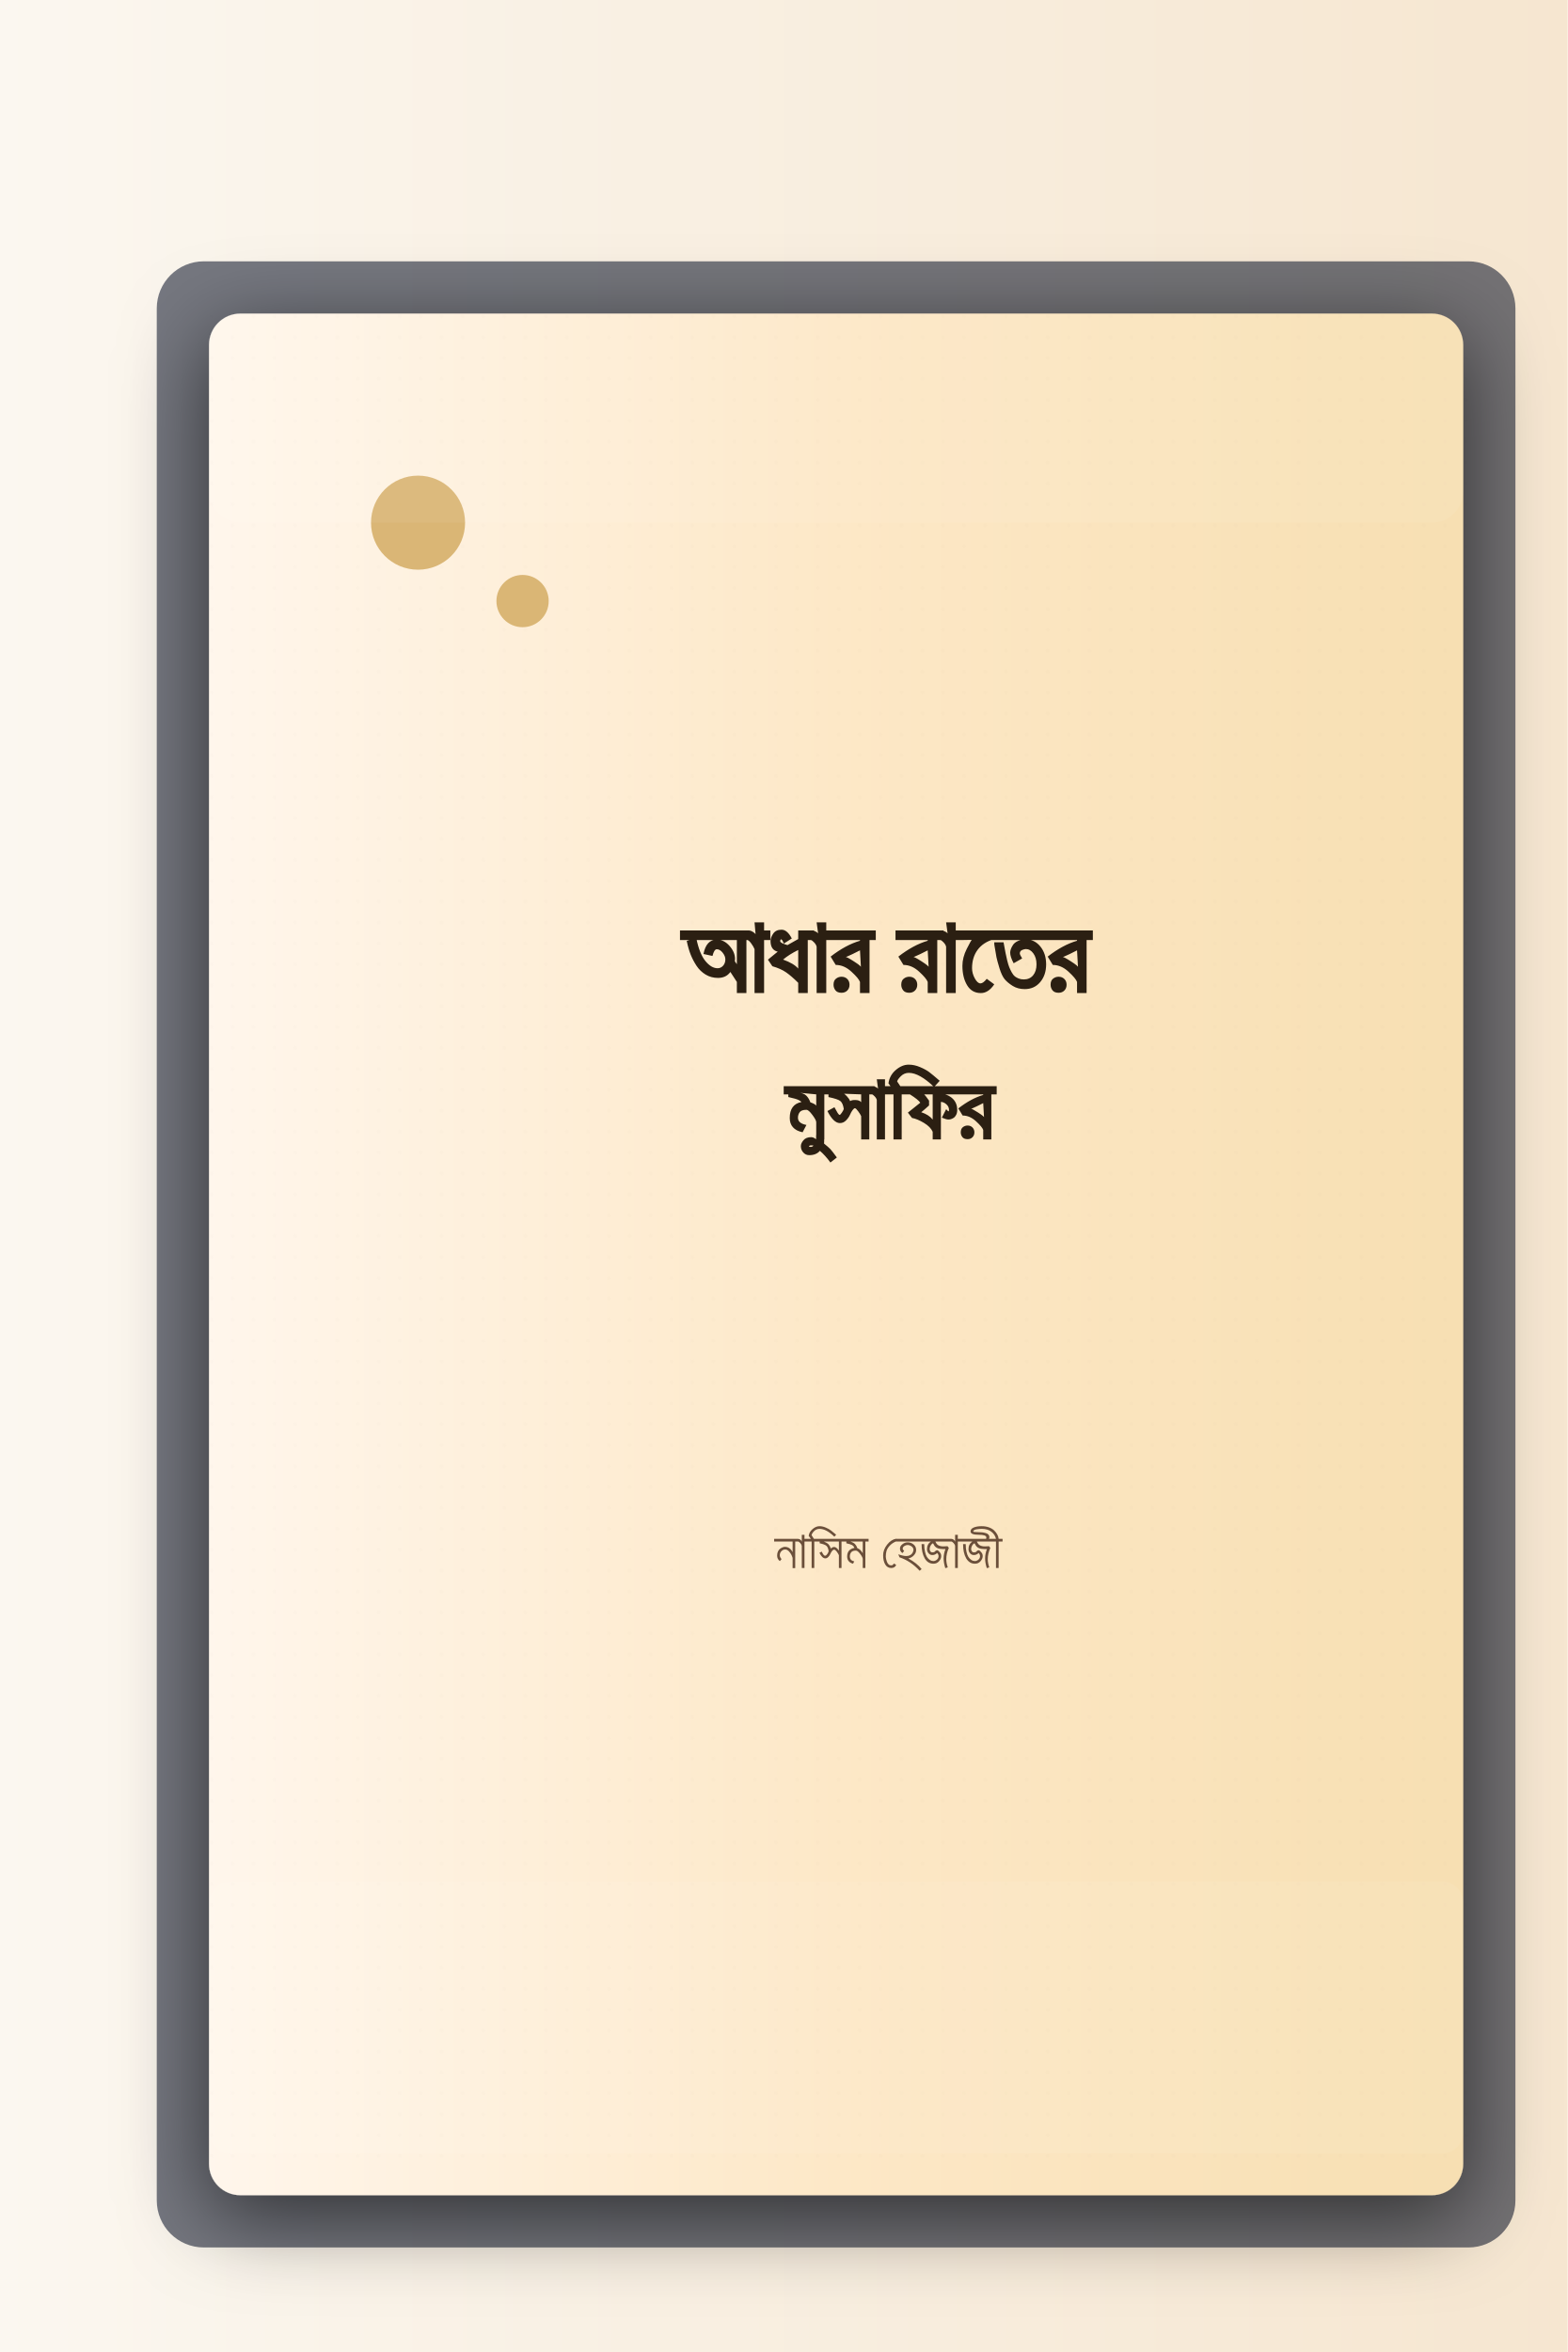
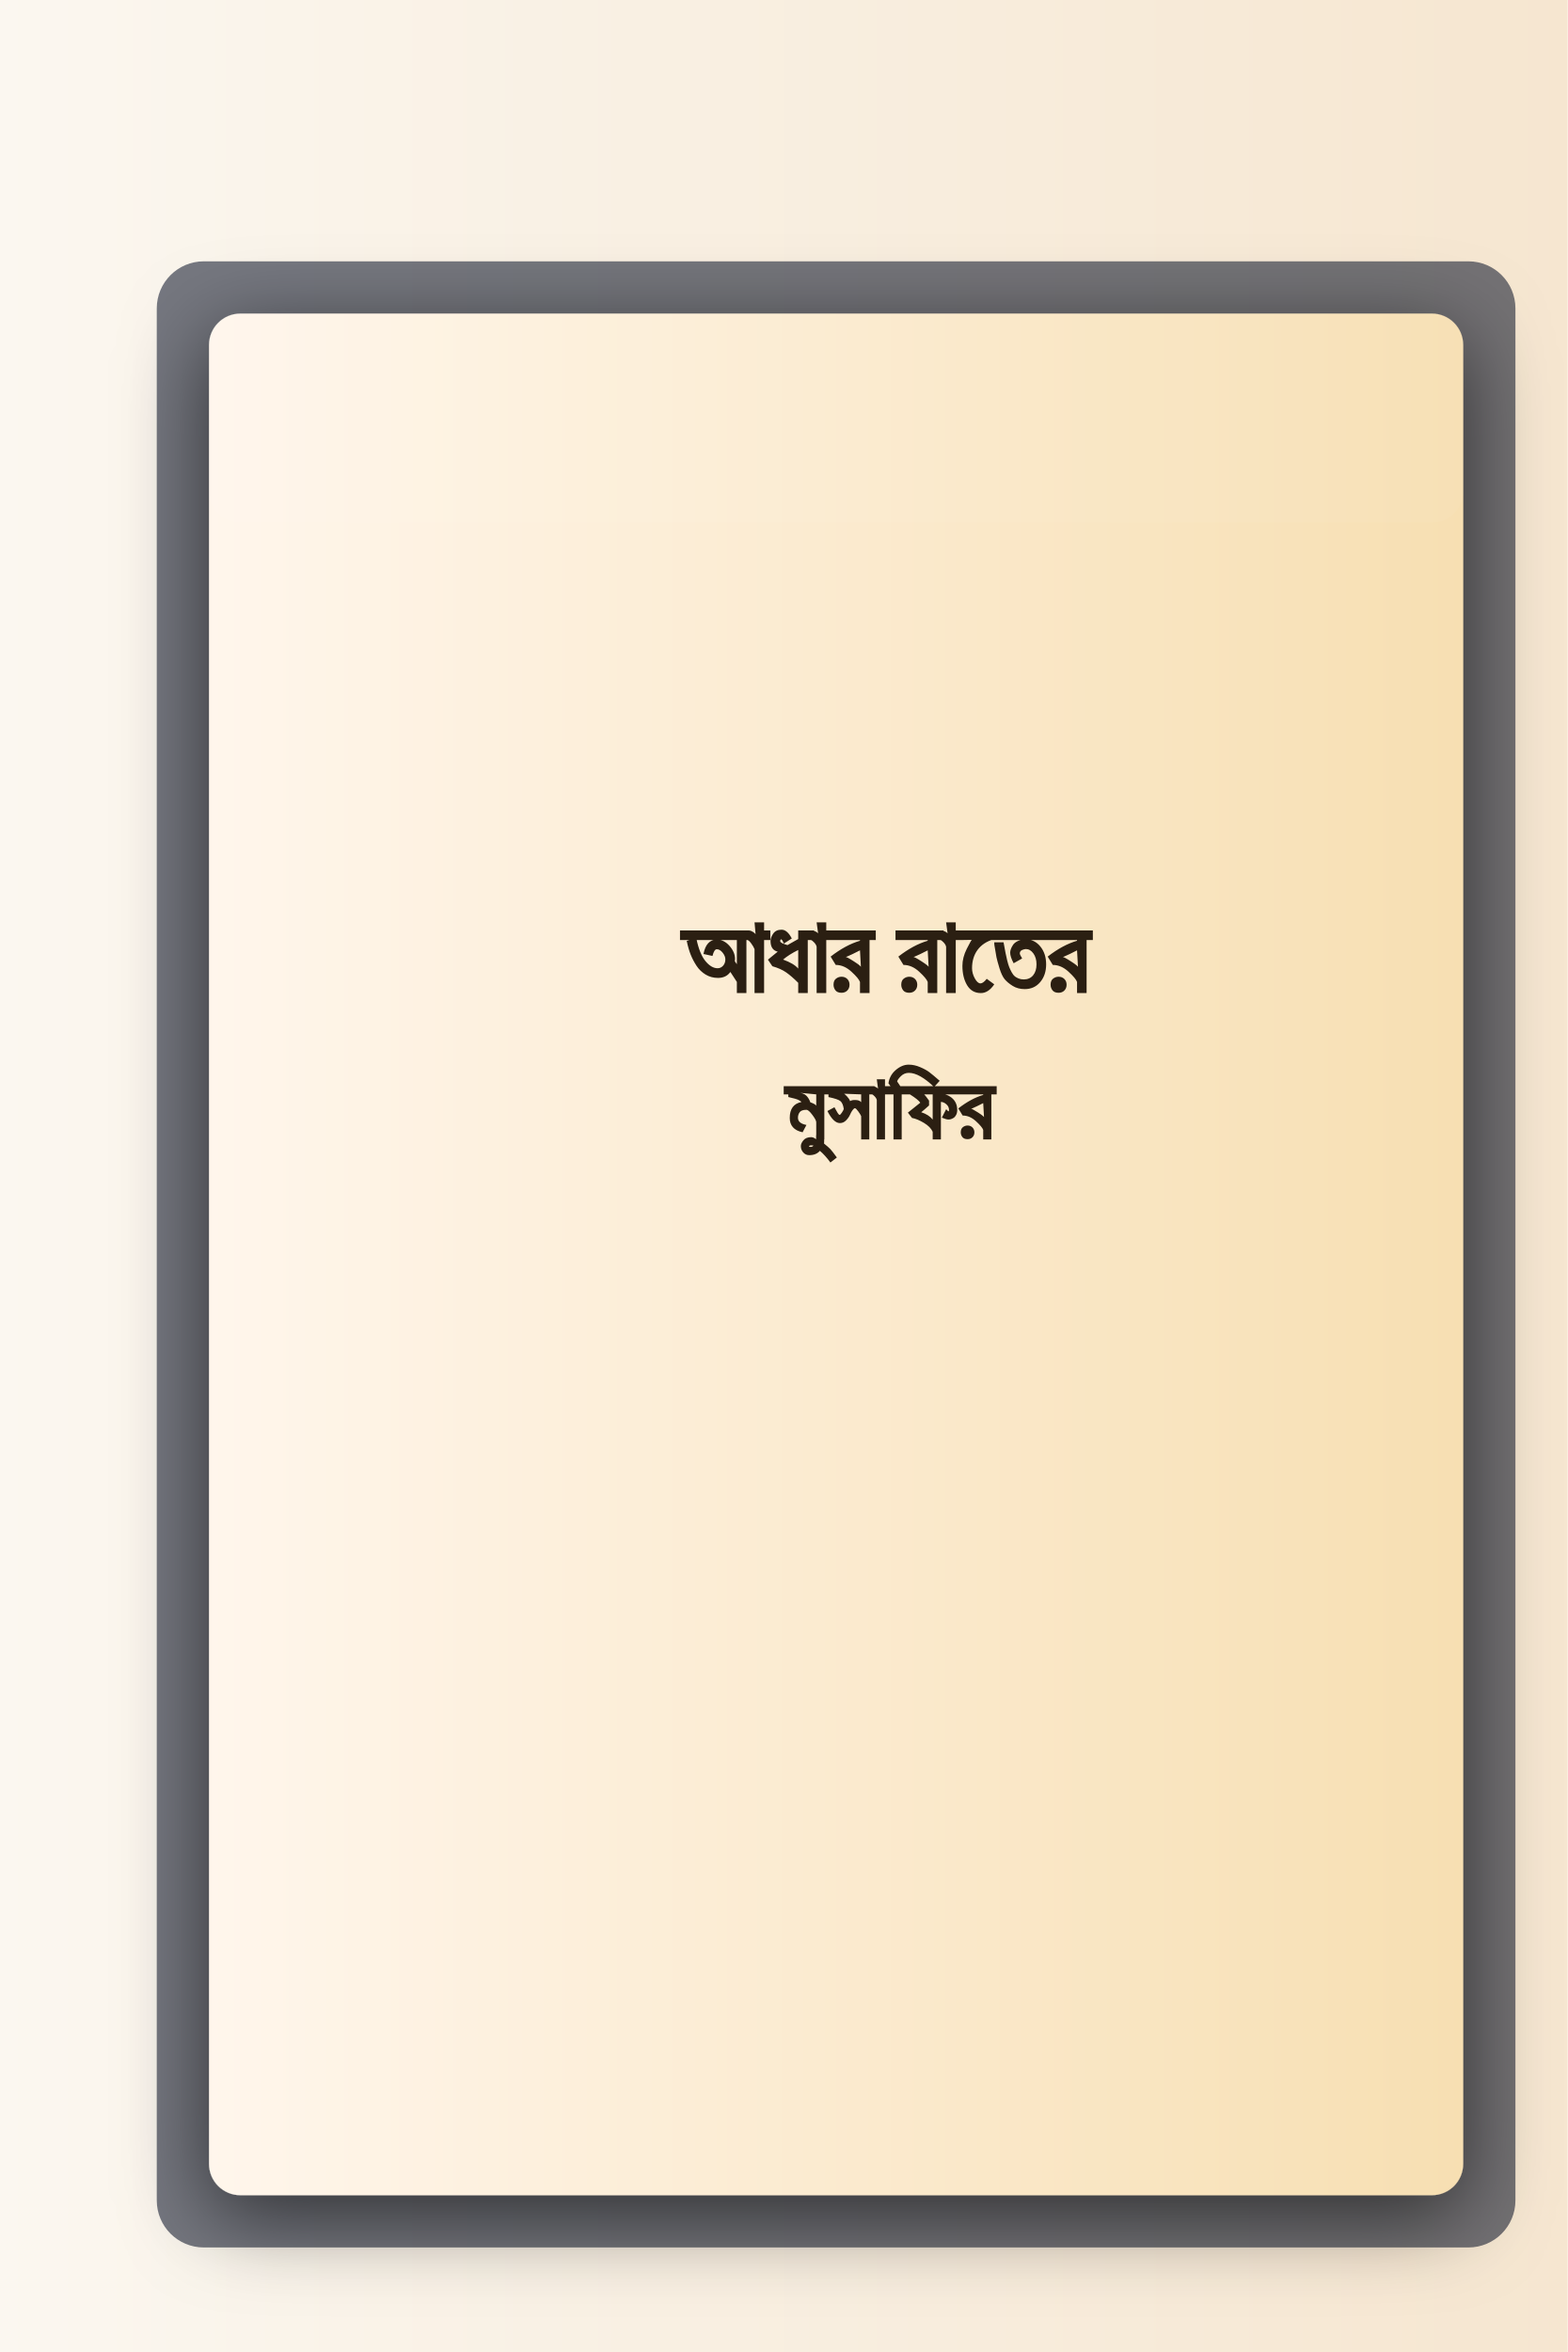
<svg xmlns="http://www.w3.org/2000/svg" width="600" height="900" viewBox="0 0 600 900">
  <defs>
    <linearGradient id="g" x1="0" x2="1">
      <stop offset="0%" stop-color="#fbf7f0" />
      <stop offset="100%" stop-color="#f6e6d0" />
    </linearGradient>
    <linearGradient id="coverGrad" x1="0" x2="1">
      <stop offset="0%" stop-color="#fff6ec" />
-       <stop offset="50%" stop-color="#fde8c7" />
      <stop offset="100%" stop-color="#f7dfb2" />
    </linearGradient>
    <filter id="ds" x="-20%" y="-20%" width="140%" height="140%">
      <feDropShadow dx="0" dy="8" stdDeviation="16" flood-color="#000" flood-opacity="0.6" />
    </filter>
  </defs>
  <rect width="100%" height="100%" fill="url(#g)" />
  <g transform="translate(40,80)">
    <rect x="20" y="20" width="520" height="760" rx="18" fill="#071026" opacity="0.55" />
    <rect x="40" y="40" width="480" height="720" rx="12" fill="url(#coverGrad)" filter="url(#ds)" />
-     <defs>
-       <pattern id="dots" width="8" height="8" patternUnits="userSpaceOnUse">
-         <circle cx="1" cy="1" r="0.8" fill="rgba(0,0,0,0.02)" />
-       </pattern>
-     </defs>
-     <rect x="36" y="36" width="488" height="712" rx="12" fill="url(#dots)" opacity="0.35" />
-     <rect x="40" y="640" width="480" height="104" rx="8" fill="rgba(255,255,255,0.06)" />
-     <g fill="#d8b370" opacity="0.95">
-       <circle cx="120" cy="120" r="18" />
-       <circle cx="160" cy="150" r="10" />
-     </g>
-     <rect x="40" y="40" width="480" height="80" rx="12" fill="rgba(255,255,255,0.06)" />
+     <rect x="40" y="40" width="480" height="80" rx="12" fill="rgba(255,255,255,0.04)" />
    <text x="300" y="300" text-anchor="middle" fill="#2b1f12" font-family="Noto Sans, Arial, sans-serif" style="font-weight:700;">
      <tspan x="300" dy="0" font-size="40" font-weight="700">আধার রাতের</tspan>
      <tspan x="300" dy="56" font-size="34" font-weight="700">মুসাফির</tspan>
    </text>
-     <text x="300" y="520" text-anchor="middle" fill="#6b4f3a" font-size="20" font-family="Noto Sans, Arial, sans-serif">নাসিম হেজাজী</text>
  </g>
</svg>
